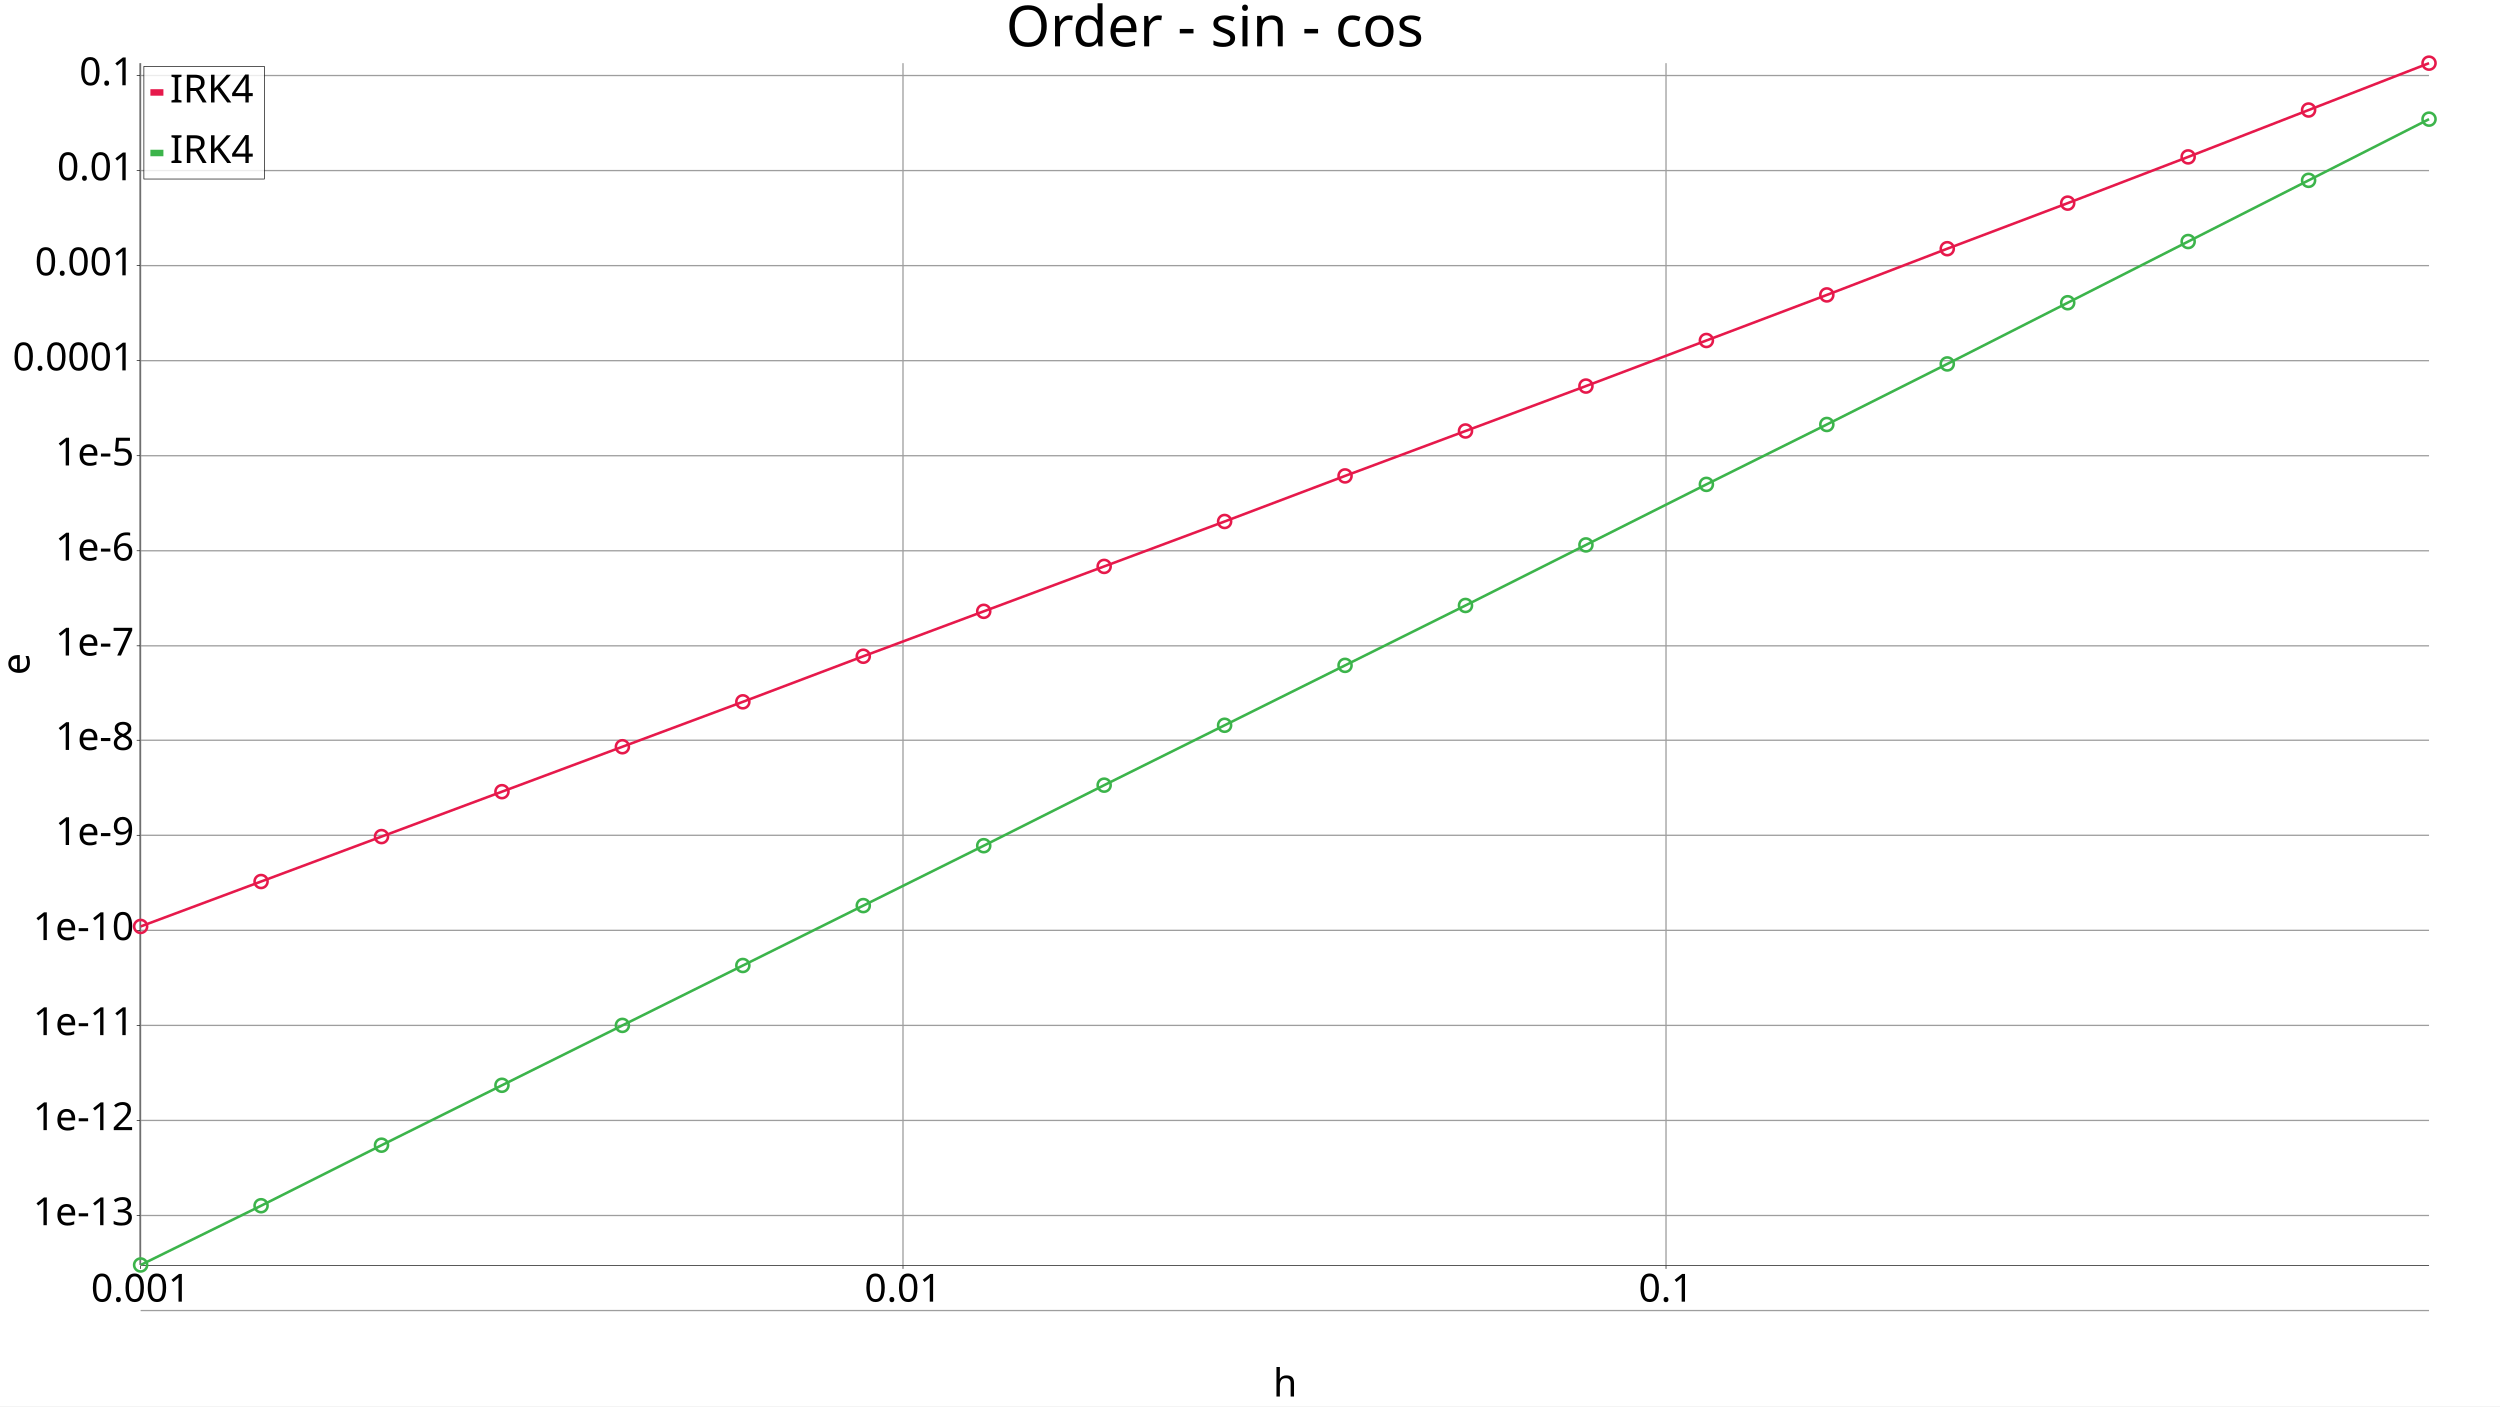
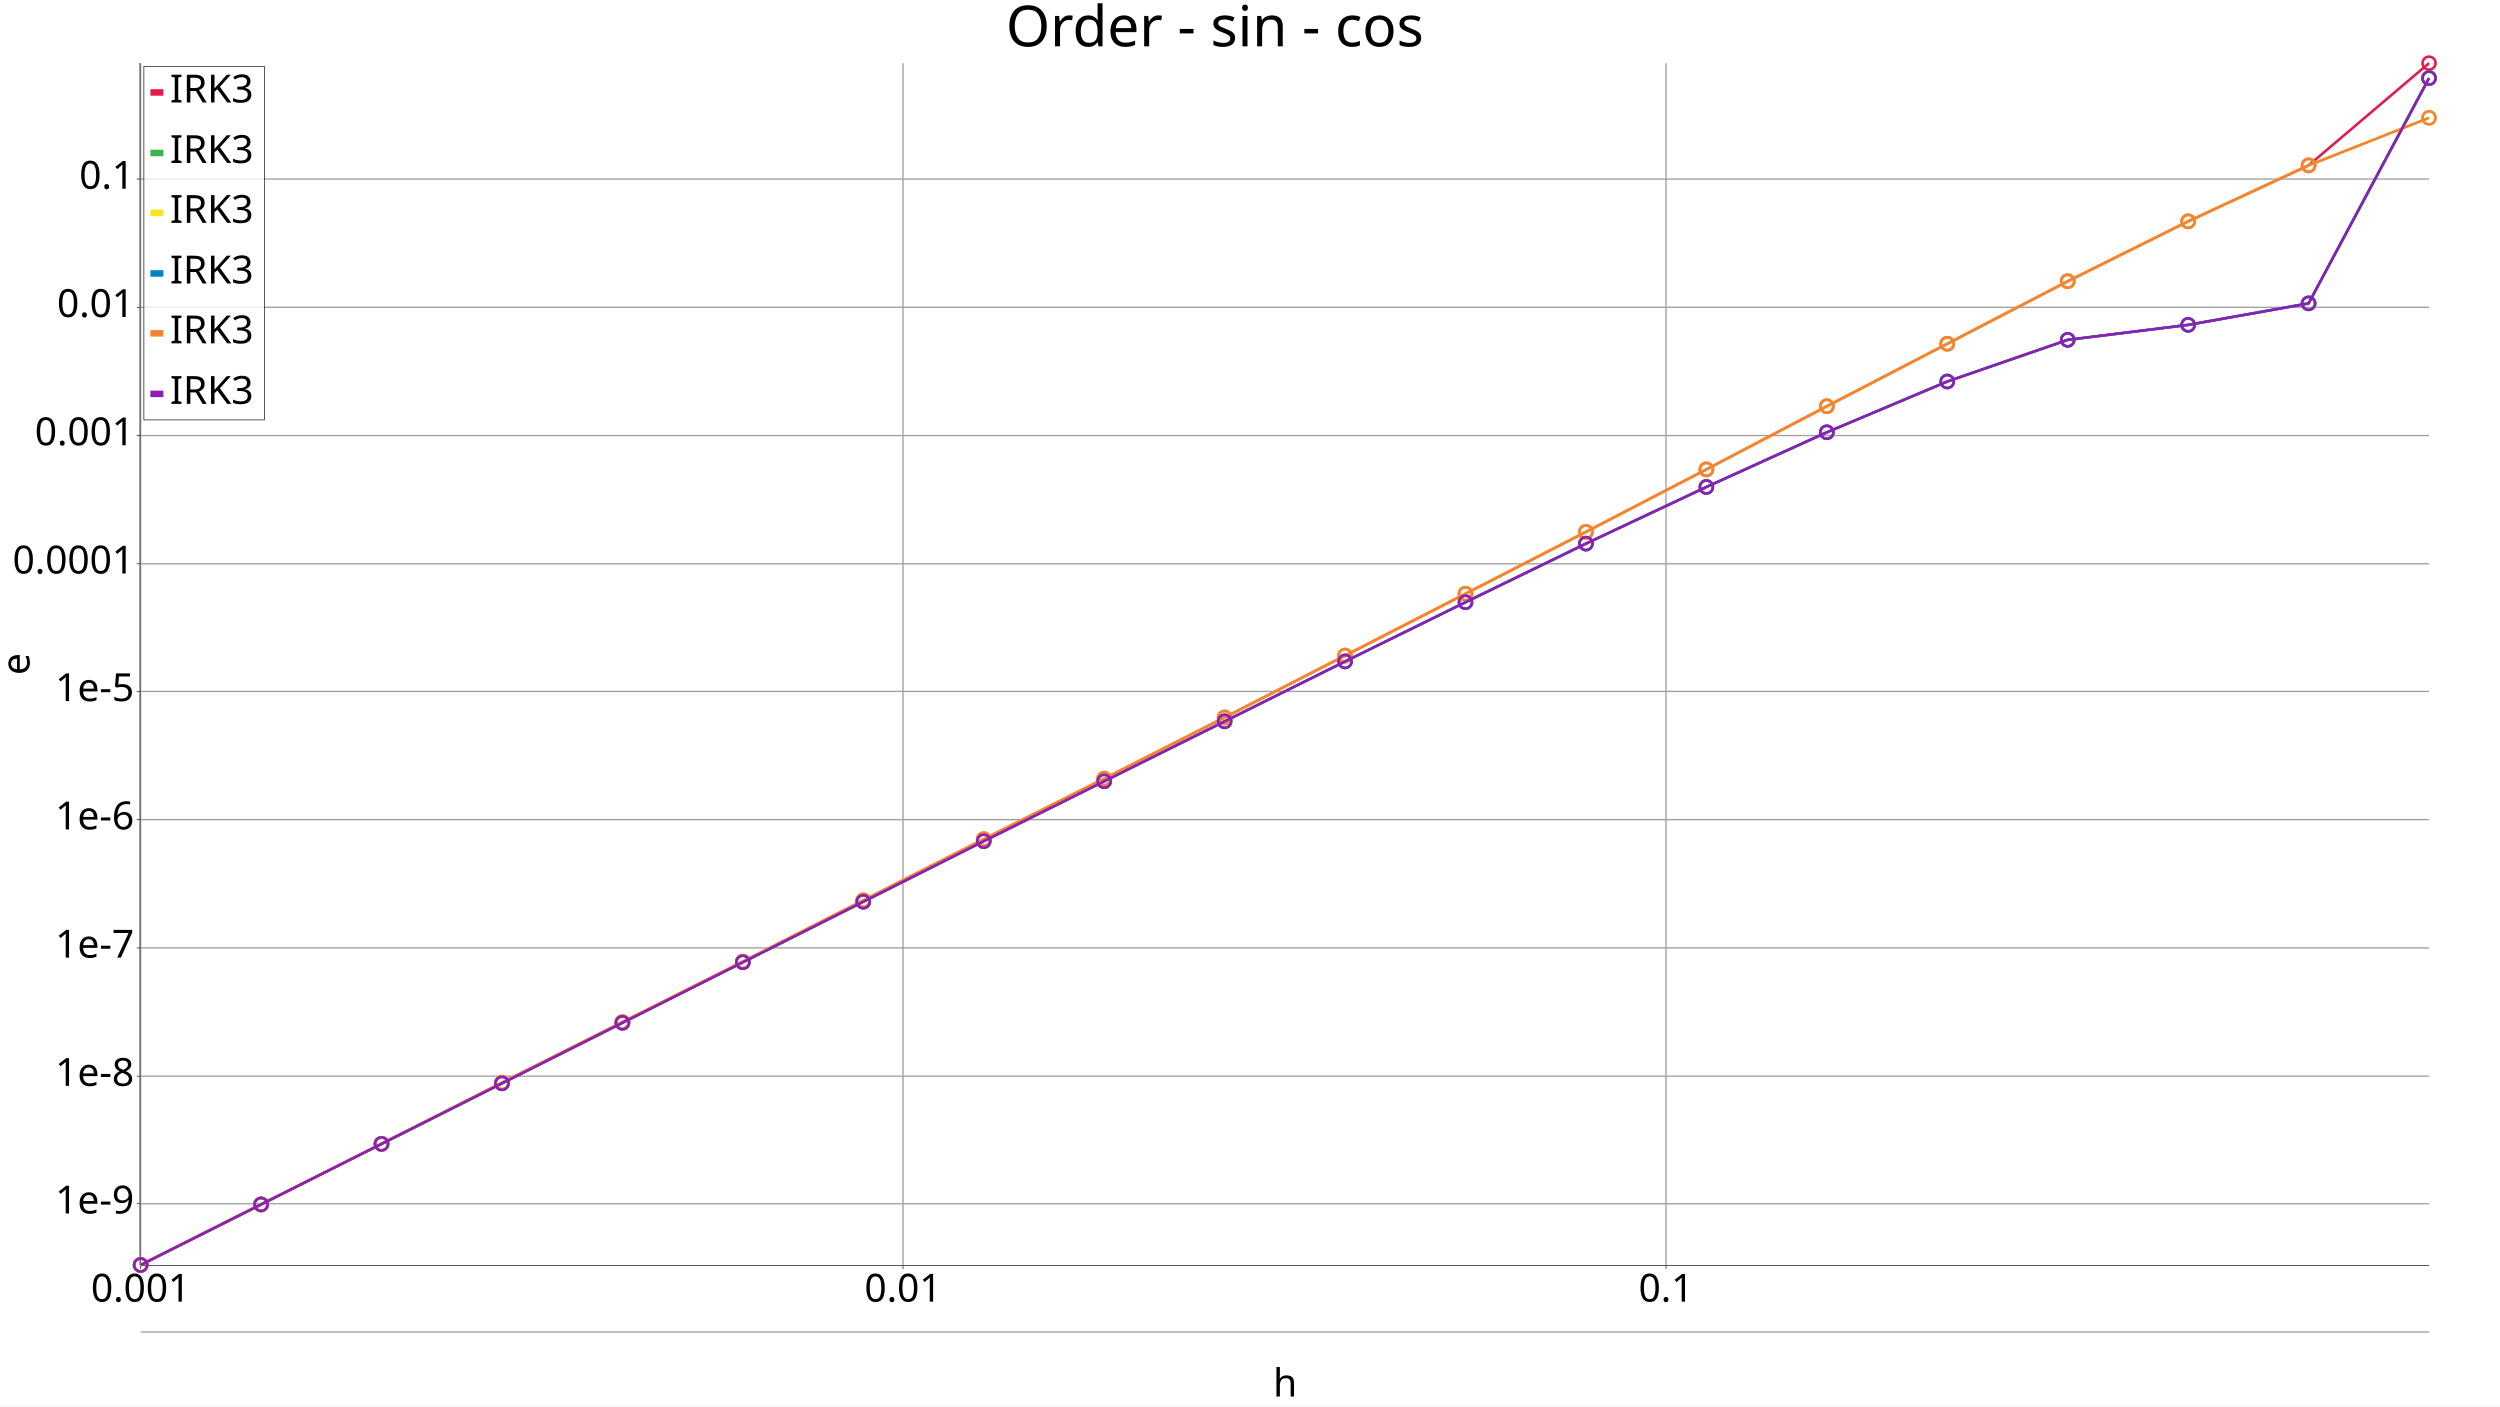
<svg xmlns="http://www.w3.org/2000/svg" width="3840" height="2160" viewBox="0 0 3840 2160">
  <rect x="0" y="0" width="3840" height="2160" opacity="1" fill="#FFFFFF" stroke="none" />
  <text x="1866" y="5" dy="0.76em" text-anchor="middle" font-family="sans-serif" font-size="87.097" opacity="1" fill="#000000">
Order - sin - cos
</text>
  <text x="0" y="1020" dy="0.76em" text-anchor="middle" font-family="sans-serif" font-size="59.677" opacity="1" fill="#000000" transform="rotate(270, 0, 1020)">
e
</text>
  <text x="1974" y="2160" dy="-0.5ex" text-anchor="middle" font-family="sans-serif" font-size="59.677" opacity="1" fill="#000000">
h
</text>
  <line opacity="1" stroke="#9E9E9E" stroke-width="2" x1="216" y1="1943" x2="216" y2="97" />
  <line opacity="1" stroke="#9E9E9E" stroke-width="2" x1="1387" y1="1943" x2="1387" y2="97" />
  <line opacity="1" stroke="#9E9E9E" stroke-width="2" x1="2559" y1="1943" x2="2559" y2="97" />
-   <line opacity="1" stroke="#9E9E9E" stroke-width="2" x1="216" y1="2013" x2="3731" y2="2013" />
-   <line opacity="1" stroke="#9E9E9E" stroke-width="2" x1="216" y1="1867" x2="3731" y2="1867" />
-   <line opacity="1" stroke="#9E9E9E" stroke-width="2" x1="216" y1="1721" x2="3731" y2="1721" />
-   <line opacity="1" stroke="#9E9E9E" stroke-width="2" x1="216" y1="1575" x2="3731" y2="1575" />
-   <line opacity="1" stroke="#9E9E9E" stroke-width="2" x1="216" y1="1429" x2="3731" y2="1429" />
-   <line opacity="1" stroke="#9E9E9E" stroke-width="2" x1="216" y1="1283" x2="3731" y2="1283" />
-   <line opacity="1" stroke="#9E9E9E" stroke-width="2" x1="216" y1="1137" x2="3731" y2="1137" />
-   <line opacity="1" stroke="#9E9E9E" stroke-width="2" x1="216" y1="992" x2="3731" y2="992" />
-   <line opacity="1" stroke="#9E9E9E" stroke-width="2" x1="216" y1="846" x2="3731" y2="846" />
-   <line opacity="1" stroke="#9E9E9E" stroke-width="2" x1="216" y1="700" x2="3731" y2="700" />
-   <line opacity="1" stroke="#9E9E9E" stroke-width="2" x1="216" y1="554" x2="3731" y2="554" />
-   <line opacity="1" stroke="#9E9E9E" stroke-width="2" x1="216" y1="408" x2="3731" y2="408" />
-   <line opacity="1" stroke="#9E9E9E" stroke-width="2" x1="216" y1="262" x2="3731" y2="262" />
-   <line opacity="1" stroke="#9E9E9E" stroke-width="2" x1="216" y1="116" x2="3731" y2="116" />
+   <line opacity="1" stroke="#9E9E9E" stroke-width="2" x1="216" y1="2046" x2="3731" y2="2046" />
+   <line opacity="1" stroke="#9E9E9E" stroke-width="2" x1="216" y1="1849" x2="3731" y2="1849" />
+   <line opacity="1" stroke="#9E9E9E" stroke-width="2" x1="216" y1="1653" x2="3731" y2="1653" />
+   <line opacity="1" stroke="#9E9E9E" stroke-width="2" x1="216" y1="1456" x2="3731" y2="1456" />
+   <line opacity="1" stroke="#9E9E9E" stroke-width="2" x1="216" y1="1259" x2="3731" y2="1259" />
+   <line opacity="1" stroke="#9E9E9E" stroke-width="2" x1="216" y1="1062" x2="3731" y2="1062" />
+   <line opacity="1" stroke="#9E9E9E" stroke-width="2" x1="216" y1="866" x2="3731" y2="866" />
+   <line opacity="1" stroke="#9E9E9E" stroke-width="2" x1="216" y1="669" x2="3731" y2="669" />
+   <line opacity="1" stroke="#9E9E9E" stroke-width="2" x1="216" y1="472" x2="3731" y2="472" />
+   <line opacity="1" stroke="#9E9E9E" stroke-width="2" x1="216" y1="275" x2="3731" y2="275" />
  <polyline fill="none" opacity="1" stroke="#000000" stroke-width="1" points="215,97 215,1943 " />
-   <text x="206" y="1867" dy="0.5ex" text-anchor="end" font-family="sans-serif" font-size="59.677" opacity="1" fill="#000000">
- 1e-13
- </text>
-   <polyline fill="none" opacity="1" stroke="#000000" stroke-width="1" points="210,1867 215,1867 " />
-   <text x="206" y="1721" dy="0.5ex" text-anchor="end" font-family="sans-serif" font-size="59.677" opacity="1" fill="#000000">
- 1e-12
- </text>
-   <polyline fill="none" opacity="1" stroke="#000000" stroke-width="1" points="210,1721 215,1721 " />
-   <text x="206" y="1575" dy="0.5ex" text-anchor="end" font-family="sans-serif" font-size="59.677" opacity="1" fill="#000000">
- 1e-11
- </text>
-   <polyline fill="none" opacity="1" stroke="#000000" stroke-width="1" points="210,1575 215,1575 " />
-   <text x="206" y="1429" dy="0.5ex" text-anchor="end" font-family="sans-serif" font-size="59.677" opacity="1" fill="#000000">
- 1e-10
- </text>
-   <polyline fill="none" opacity="1" stroke="#000000" stroke-width="1" points="210,1429 215,1429 " />
-   <text x="206" y="1283" dy="0.5ex" text-anchor="end" font-family="sans-serif" font-size="59.677" opacity="1" fill="#000000">
+   <text x="206" y="1849" dy="0.5ex" text-anchor="end" font-family="sans-serif" font-size="59.677" opacity="1" fill="#000000">
1e-9
</text>
-   <polyline fill="none" opacity="1" stroke="#000000" stroke-width="1" points="210,1283 215,1283 " />
-   <text x="206" y="1137" dy="0.5ex" text-anchor="end" font-family="sans-serif" font-size="59.677" opacity="1" fill="#000000">
+   <polyline fill="none" opacity="1" stroke="#000000" stroke-width="1" points="210,1849 215,1849 " />
+   <text x="206" y="1653" dy="0.5ex" text-anchor="end" font-family="sans-serif" font-size="59.677" opacity="1" fill="#000000">
1e-8
</text>
-   <polyline fill="none" opacity="1" stroke="#000000" stroke-width="1" points="210,1137 215,1137 " />
-   <text x="206" y="992" dy="0.5ex" text-anchor="end" font-family="sans-serif" font-size="59.677" opacity="1" fill="#000000">
+   <polyline fill="none" opacity="1" stroke="#000000" stroke-width="1" points="210,1653 215,1653 " />
+   <text x="206" y="1456" dy="0.5ex" text-anchor="end" font-family="sans-serif" font-size="59.677" opacity="1" fill="#000000">
1e-7
</text>
-   <polyline fill="none" opacity="1" stroke="#000000" stroke-width="1" points="210,992 215,992 " />
-   <text x="206" y="846" dy="0.5ex" text-anchor="end" font-family="sans-serif" font-size="59.677" opacity="1" fill="#000000">
+   <polyline fill="none" opacity="1" stroke="#000000" stroke-width="1" points="210,1456 215,1456 " />
+   <text x="206" y="1259" dy="0.5ex" text-anchor="end" font-family="sans-serif" font-size="59.677" opacity="1" fill="#000000">
1e-6
</text>
-   <polyline fill="none" opacity="1" stroke="#000000" stroke-width="1" points="210,846 215,846 " />
-   <text x="206" y="700" dy="0.5ex" text-anchor="end" font-family="sans-serif" font-size="59.677" opacity="1" fill="#000000">
+   <polyline fill="none" opacity="1" stroke="#000000" stroke-width="1" points="210,1259 215,1259 " />
+   <text x="206" y="1062" dy="0.5ex" text-anchor="end" font-family="sans-serif" font-size="59.677" opacity="1" fill="#000000">
1e-5
</text>
-   <polyline fill="none" opacity="1" stroke="#000000" stroke-width="1" points="210,700 215,700 " />
-   <text x="206" y="554" dy="0.5ex" text-anchor="end" font-family="sans-serif" font-size="59.677" opacity="1" fill="#000000">
+   <polyline fill="none" opacity="1" stroke="#000000" stroke-width="1" points="210,1062 215,1062 " />
+   <text x="206" y="866" dy="0.5ex" text-anchor="end" font-family="sans-serif" font-size="59.677" opacity="1" fill="#000000">
0.0001
</text>
-   <polyline fill="none" opacity="1" stroke="#000000" stroke-width="1" points="210,554 215,554 " />
-   <text x="206" y="408" dy="0.5ex" text-anchor="end" font-family="sans-serif" font-size="59.677" opacity="1" fill="#000000">
+   <polyline fill="none" opacity="1" stroke="#000000" stroke-width="1" points="210,866 215,866 " />
+   <text x="206" y="669" dy="0.5ex" text-anchor="end" font-family="sans-serif" font-size="59.677" opacity="1" fill="#000000">
0.001
</text>
-   <polyline fill="none" opacity="1" stroke="#000000" stroke-width="1" points="210,408 215,408 " />
-   <text x="206" y="262" dy="0.5ex" text-anchor="end" font-family="sans-serif" font-size="59.677" opacity="1" fill="#000000">
+   <polyline fill="none" opacity="1" stroke="#000000" stroke-width="1" points="210,669 215,669 " />
+   <text x="206" y="472" dy="0.5ex" text-anchor="end" font-family="sans-serif" font-size="59.677" opacity="1" fill="#000000">
0.01
</text>
-   <polyline fill="none" opacity="1" stroke="#000000" stroke-width="1" points="210,262 215,262 " />
-   <text x="206" y="116" dy="0.5ex" text-anchor="end" font-family="sans-serif" font-size="59.677" opacity="1" fill="#000000">
+   <polyline fill="none" opacity="1" stroke="#000000" stroke-width="1" points="210,472 215,472 " />
+   <text x="206" y="275" dy="0.5ex" text-anchor="end" font-family="sans-serif" font-size="59.677" opacity="1" fill="#000000">
0.1
</text>
-   <polyline fill="none" opacity="1" stroke="#000000" stroke-width="1" points="210,116 215,116 " />
+   <polyline fill="none" opacity="1" stroke="#000000" stroke-width="1" points="210,275 215,275 " />
  <polyline fill="none" opacity="1" stroke="#000000" stroke-width="1" points="216,1944 3731,1944 " />
  <text x="216" y="1954" dy="0.76em" text-anchor="middle" font-family="sans-serif" font-size="59.677" opacity="1" fill="#000000">
0.001
</text>
  <polyline fill="none" opacity="1" stroke="#000000" stroke-width="1" points="216,1944 216,1949 " />
  <text x="1387" y="1954" dy="0.76em" text-anchor="middle" font-family="sans-serif" font-size="59.677" opacity="1" fill="#000000">
0.01
</text>
  <polyline fill="none" opacity="1" stroke="#000000" stroke-width="1" points="1387,1944 1387,1949 " />
  <text x="2559" y="1954" dy="0.76em" text-anchor="middle" font-family="sans-serif" font-size="59.677" opacity="1" fill="#000000">
0.1
</text>
  <polyline fill="none" opacity="1" stroke="#000000" stroke-width="1" points="2559,1944 2559,1949 " />
-   <circle cx="216" cy="1423" r="10" opacity="1" fill="none" stroke="#E6194B" stroke-width="4" />
-   <circle cx="401" cy="1354" r="10" opacity="1" fill="none" stroke="#E6194B" stroke-width="4" />
-   <circle cx="586" cy="1285" r="10" opacity="1" fill="none" stroke="#E6194B" stroke-width="4" />
-   <circle cx="771" cy="1216" r="10" opacity="1" fill="none" stroke="#E6194B" stroke-width="4" />
-   <circle cx="956" cy="1147" r="10" opacity="1" fill="none" stroke="#E6194B" stroke-width="4" />
-   <circle cx="1141" cy="1078" r="10" opacity="1" fill="none" stroke="#E6194B" stroke-width="4" />
-   <circle cx="1326" cy="1008" r="10" opacity="1" fill="none" stroke="#E6194B" stroke-width="4" />
-   <circle cx="1511" cy="939" r="10" opacity="1" fill="none" stroke="#E6194B" stroke-width="4" />
-   <circle cx="1696" cy="870" r="10" opacity="1" fill="none" stroke="#E6194B" stroke-width="4" />
-   <circle cx="1881" cy="801" r="10" opacity="1" fill="none" stroke="#E6194B" stroke-width="4" />
-   <circle cx="2066" cy="731" r="10" opacity="1" fill="none" stroke="#E6194B" stroke-width="4" />
-   <circle cx="2251" cy="662" r="10" opacity="1" fill="none" stroke="#E6194B" stroke-width="4" />
-   <circle cx="2436" cy="593" r="10" opacity="1" fill="none" stroke="#E6194B" stroke-width="4" />
-   <circle cx="2621" cy="523" r="10" opacity="1" fill="none" stroke="#E6194B" stroke-width="4" />
-   <circle cx="2806" cy="453" r="10" opacity="1" fill="none" stroke="#E6194B" stroke-width="4" />
-   <circle cx="2991" cy="382" r="10" opacity="1" fill="none" stroke="#E6194B" stroke-width="4" />
-   <circle cx="3176" cy="312" r="10" opacity="1" fill="none" stroke="#E6194B" stroke-width="4" />
-   <circle cx="3361" cy="241" r="10" opacity="1" fill="none" stroke="#E6194B" stroke-width="4" />
-   <circle cx="3546" cy="169" r="10" opacity="1" fill="none" stroke="#E6194B" stroke-width="4" />
+   <circle cx="216" cy="1943" r="10" opacity="1" fill="none" stroke="#E6194B" stroke-width="4" />
+   <circle cx="401" cy="1850" r="10" opacity="1" fill="none" stroke="#E6194B" stroke-width="4" />
+   <circle cx="586" cy="1757" r="10" opacity="1" fill="none" stroke="#E6194B" stroke-width="4" />
+   <circle cx="771" cy="1663" r="10" opacity="1" fill="none" stroke="#E6194B" stroke-width="4" />
+   <circle cx="956" cy="1570" r="10" opacity="1" fill="none" stroke="#E6194B" stroke-width="4" />
+   <circle cx="1141" cy="1477" r="10" opacity="1" fill="none" stroke="#E6194B" stroke-width="4" />
+   <circle cx="1326" cy="1383" r="10" opacity="1" fill="none" stroke="#E6194B" stroke-width="4" />
+   <circle cx="1511" cy="1289" r="10" opacity="1" fill="none" stroke="#E6194B" stroke-width="4" />
+   <circle cx="1696" cy="1196" r="10" opacity="1" fill="none" stroke="#E6194B" stroke-width="4" />
+   <circle cx="1881" cy="1102" r="10" opacity="1" fill="none" stroke="#E6194B" stroke-width="4" />
+   <circle cx="2066" cy="1007" r="10" opacity="1" fill="none" stroke="#E6194B" stroke-width="4" />
+   <circle cx="2251" cy="912" r="10" opacity="1" fill="none" stroke="#E6194B" stroke-width="4" />
+   <circle cx="2436" cy="817" r="10" opacity="1" fill="none" stroke="#E6194B" stroke-width="4" />
+   <circle cx="2621" cy="721" r="10" opacity="1" fill="none" stroke="#E6194B" stroke-width="4" />
+   <circle cx="2806" cy="624" r="10" opacity="1" fill="none" stroke="#E6194B" stroke-width="4" />
+   <circle cx="2991" cy="528" r="10" opacity="1" fill="none" stroke="#E6194B" stroke-width="4" />
+   <circle cx="3176" cy="432" r="10" opacity="1" fill="none" stroke="#E6194B" stroke-width="4" />
+   <circle cx="3361" cy="340" r="10" opacity="1" fill="none" stroke="#E6194B" stroke-width="4" />
+   <circle cx="3546" cy="254" r="10" opacity="1" fill="none" stroke="#E6194B" stroke-width="4" />
  <circle cx="3731" cy="97" r="10" opacity="1" fill="none" stroke="#E6194B" stroke-width="4" />
-   <polyline fill="none" opacity="1" stroke="#E6194B" stroke-width="4" points="216,1423 401,1354 586,1285 771,1216 956,1147 1141,1078 1326,1008 1511,939 1696,870 1881,801 2066,731 2251,662 2436,593 2621,523 2806,453 2991,382 3176,312 3361,241 3546,169 3731,97 " />
+   <polyline fill="none" opacity="1" stroke="#E6194B" stroke-width="4" points="216,1943 401,1850 586,1757 771,1663 956,1570 1141,1477 1326,1383 1511,1289 1696,1196 1881,1102 2066,1007 2251,912 2436,817 2621,721 2806,624 2991,528 3176,432 3361,340 3546,254 3731,97 " />
  <circle cx="216" cy="1943" r="10" opacity="1" fill="none" stroke="#3CB44B" stroke-width="4" />
-   <circle cx="401" cy="1852" r="10" opacity="1" fill="none" stroke="#3CB44B" stroke-width="4" />
-   <circle cx="586" cy="1759" r="10" opacity="1" fill="none" stroke="#3CB44B" stroke-width="4" />
-   <circle cx="771" cy="1667" r="10" opacity="1" fill="none" stroke="#3CB44B" stroke-width="4" />
-   <circle cx="956" cy="1575" r="10" opacity="1" fill="none" stroke="#3CB44B" stroke-width="4" />
-   <circle cx="1141" cy="1483" r="10" opacity="1" fill="none" stroke="#3CB44B" stroke-width="4" />
-   <circle cx="1326" cy="1391" r="10" opacity="1" fill="none" stroke="#3CB44B" stroke-width="4" />
-   <circle cx="1511" cy="1299" r="10" opacity="1" fill="none" stroke="#3CB44B" stroke-width="4" />
-   <circle cx="1696" cy="1206" r="10" opacity="1" fill="none" stroke="#3CB44B" stroke-width="4" />
-   <circle cx="1881" cy="1114" r="10" opacity="1" fill="none" stroke="#3CB44B" stroke-width="4" />
-   <circle cx="2066" cy="1022" r="10" opacity="1" fill="none" stroke="#3CB44B" stroke-width="4" />
-   <circle cx="2251" cy="930" r="10" opacity="1" fill="none" stroke="#3CB44B" stroke-width="4" />
-   <circle cx="2436" cy="837" r="10" opacity="1" fill="none" stroke="#3CB44B" stroke-width="4" />
-   <circle cx="2621" cy="744" r="10" opacity="1" fill="none" stroke="#3CB44B" stroke-width="4" />
-   <circle cx="2806" cy="652" r="10" opacity="1" fill="none" stroke="#3CB44B" stroke-width="4" />
-   <circle cx="2991" cy="559" r="10" opacity="1" fill="none" stroke="#3CB44B" stroke-width="4" />
-   <circle cx="3176" cy="465" r="10" opacity="1" fill="none" stroke="#3CB44B" stroke-width="4" />
-   <circle cx="3361" cy="371" r="10" opacity="1" fill="none" stroke="#3CB44B" stroke-width="4" />
-   <circle cx="3546" cy="277" r="10" opacity="1" fill="none" stroke="#3CB44B" stroke-width="4" />
-   <circle cx="3731" cy="183" r="10" opacity="1" fill="none" stroke="#3CB44B" stroke-width="4" />
-   <polyline fill="none" opacity="1" stroke="#3CB44B" stroke-width="4" points="216,1943 401,1852 586,1759 771,1667 956,1575 1141,1483 1326,1391 1511,1299 1696,1206 1881,1114 2066,1022 2251,930 2436,837 2621,744 2806,652 2991,559 3176,465 3361,371 3546,277 3731,183 " />
-   <rect x="221" y="102" width="185" height="173" opacity="0.8" fill="#FFFFFF" stroke="none" />
-   <rect x="221" y="102" width="185" height="173" opacity="1" fill="none" stroke="#000000" />
+   <circle cx="401" cy="1850" r="10" opacity="1" fill="none" stroke="#3CB44B" stroke-width="4" />
+   <circle cx="586" cy="1757" r="10" opacity="1" fill="none" stroke="#3CB44B" stroke-width="4" />
+   <circle cx="771" cy="1664" r="10" opacity="1" fill="none" stroke="#3CB44B" stroke-width="4" />
+   <circle cx="956" cy="1571" r="10" opacity="1" fill="none" stroke="#3CB44B" stroke-width="4" />
+   <circle cx="1141" cy="1478" r="10" opacity="1" fill="none" stroke="#3CB44B" stroke-width="4" />
+   <circle cx="1326" cy="1385" r="10" opacity="1" fill="none" stroke="#3CB44B" stroke-width="4" />
+   <circle cx="1511" cy="1292" r="10" opacity="1" fill="none" stroke="#3CB44B" stroke-width="4" />
+   <circle cx="1696" cy="1200" r="10" opacity="1" fill="none" stroke="#3CB44B" stroke-width="4" />
+   <circle cx="1881" cy="1108" r="10" opacity="1" fill="none" stroke="#3CB44B" stroke-width="4" />
+   <circle cx="2066" cy="1016" r="10" opacity="1" fill="none" stroke="#3CB44B" stroke-width="4" />
+   <circle cx="2251" cy="925" r="10" opacity="1" fill="none" stroke="#3CB44B" stroke-width="4" />
+   <circle cx="2436" cy="835" r="10" opacity="1" fill="none" stroke="#3CB44B" stroke-width="4" />
+   <circle cx="2621" cy="748" r="10" opacity="1" fill="none" stroke="#3CB44B" stroke-width="4" />
+   <circle cx="2806" cy="664" r="10" opacity="1" fill="none" stroke="#3CB44B" stroke-width="4" />
+   <circle cx="2991" cy="586" r="10" opacity="1" fill="none" stroke="#3CB44B" stroke-width="4" />
+   <circle cx="3176" cy="522" r="10" opacity="1" fill="none" stroke="#3CB44B" stroke-width="4" />
+   <circle cx="3361" cy="499" r="10" opacity="1" fill="none" stroke="#3CB44B" stroke-width="4" />
+   <circle cx="3546" cy="466" r="10" opacity="1" fill="none" stroke="#3CB44B" stroke-width="4" />
+   <circle cx="3731" cy="120" r="10" opacity="1" fill="none" stroke="#3CB44B" stroke-width="4" />
+   <polyline fill="none" opacity="1" stroke="#3CB44B" stroke-width="4" points="216,1943 401,1850 586,1757 771,1664 956,1571 1141,1478 1326,1385 1511,1292 1696,1200 1881,1108 2066,1016 2251,925 2436,835 2621,748 2806,664 2991,586 3176,522 3361,499 3546,466 3731,120 " />
+   <circle cx="216" cy="1943" r="10" opacity="1" fill="none" stroke="#FFE119" stroke-width="4" />
+   <circle cx="401" cy="1850" r="10" opacity="1" fill="none" stroke="#FFE119" stroke-width="4" />
+   <circle cx="586" cy="1757" r="10" opacity="1" fill="none" stroke="#FFE119" stroke-width="4" />
+   <circle cx="771" cy="1663" r="10" opacity="1" fill="none" stroke="#FFE119" stroke-width="4" />
+   <circle cx="956" cy="1570" r="10" opacity="1" fill="none" stroke="#FFE119" stroke-width="4" />
+   <circle cx="1141" cy="1477" r="10" opacity="1" fill="none" stroke="#FFE119" stroke-width="4" />
+   <circle cx="1326" cy="1383" r="10" opacity="1" fill="none" stroke="#FFE119" stroke-width="4" />
+   <circle cx="1511" cy="1289" r="10" opacity="1" fill="none" stroke="#FFE119" stroke-width="4" />
+   <circle cx="1696" cy="1196" r="10" opacity="1" fill="none" stroke="#FFE119" stroke-width="4" />
+   <circle cx="1881" cy="1102" r="10" opacity="1" fill="none" stroke="#FFE119" stroke-width="4" />
+   <circle cx="2066" cy="1007" r="10" opacity="1" fill="none" stroke="#FFE119" stroke-width="4" />
+   <circle cx="2251" cy="912" r="10" opacity="1" fill="none" stroke="#FFE119" stroke-width="4" />
+   <circle cx="2436" cy="817" r="10" opacity="1" fill="none" stroke="#FFE119" stroke-width="4" />
+   <circle cx="2621" cy="721" r="10" opacity="1" fill="none" stroke="#FFE119" stroke-width="4" />
+   <circle cx="2806" cy="624" r="10" opacity="1" fill="none" stroke="#FFE119" stroke-width="4" />
+   <circle cx="2991" cy="528" r="10" opacity="1" fill="none" stroke="#FFE119" stroke-width="4" />
+   <circle cx="3176" cy="432" r="10" opacity="1" fill="none" stroke="#FFE119" stroke-width="4" />
+   <circle cx="3361" cy="340" r="10" opacity="1" fill="none" stroke="#FFE119" stroke-width="4" />
+   <circle cx="3546" cy="254" r="10" opacity="1" fill="none" stroke="#FFE119" stroke-width="4" />
+   <circle cx="3731" cy="181" r="10" opacity="1" fill="none" stroke="#FFE119" stroke-width="4" />
+   <polyline fill="none" opacity="1" stroke="#FFE119" stroke-width="4" points="216,1943 401,1850 586,1757 771,1663 956,1570 1141,1477 1326,1383 1511,1289 1696,1196 1881,1102 2066,1007 2251,912 2436,817 2621,721 2806,624 2991,528 3176,432 3361,340 3546,254 3731,181 " />
+   <circle cx="216" cy="1943" r="10" opacity="1" fill="none" stroke="#0082C8" stroke-width="4" />
+   <circle cx="401" cy="1850" r="10" opacity="1" fill="none" stroke="#0082C8" stroke-width="4" />
+   <circle cx="586" cy="1757" r="10" opacity="1" fill="none" stroke="#0082C8" stroke-width="4" />
+   <circle cx="771" cy="1664" r="10" opacity="1" fill="none" stroke="#0082C8" stroke-width="4" />
+   <circle cx="956" cy="1571" r="10" opacity="1" fill="none" stroke="#0082C8" stroke-width="4" />
+   <circle cx="1141" cy="1478" r="10" opacity="1" fill="none" stroke="#0082C8" stroke-width="4" />
+   <circle cx="1326" cy="1385" r="10" opacity="1" fill="none" stroke="#0082C8" stroke-width="4" />
+   <circle cx="1511" cy="1292" r="10" opacity="1" fill="none" stroke="#0082C8" stroke-width="4" />
+   <circle cx="1696" cy="1200" r="10" opacity="1" fill="none" stroke="#0082C8" stroke-width="4" />
+   <circle cx="1881" cy="1108" r="10" opacity="1" fill="none" stroke="#0082C8" stroke-width="4" />
+   <circle cx="2066" cy="1016" r="10" opacity="1" fill="none" stroke="#0082C8" stroke-width="4" />
+   <circle cx="2251" cy="925" r="10" opacity="1" fill="none" stroke="#0082C8" stroke-width="4" />
+   <circle cx="2436" cy="835" r="10" opacity="1" fill="none" stroke="#0082C8" stroke-width="4" />
+   <circle cx="2621" cy="748" r="10" opacity="1" fill="none" stroke="#0082C8" stroke-width="4" />
+   <circle cx="2806" cy="664" r="10" opacity="1" fill="none" stroke="#0082C8" stroke-width="4" />
+   <circle cx="2991" cy="586" r="10" opacity="1" fill="none" stroke="#0082C8" stroke-width="4" />
+   <circle cx="3176" cy="522" r="10" opacity="1" fill="none" stroke="#0082C8" stroke-width="4" />
+   <circle cx="3361" cy="499" r="10" opacity="1" fill="none" stroke="#0082C8" stroke-width="4" />
+   <circle cx="3546" cy="466" r="10" opacity="1" fill="none" stroke="#0082C8" stroke-width="4" />
+   <circle cx="3731" cy="120" r="10" opacity="1" fill="none" stroke="#0082C8" stroke-width="4" />
+   <polyline fill="none" opacity="1" stroke="#0082C8" stroke-width="4" points="216,1943 401,1850 586,1757 771,1664 956,1571 1141,1478 1326,1385 1511,1292 1696,1200 1881,1108 2066,1016 2251,925 2436,835 2621,748 2806,664 2991,586 3176,522 3361,499 3546,466 3731,120 " />
+   <circle cx="216" cy="1943" r="10" opacity="1" fill="none" stroke="#F58230" stroke-width="4" />
+   <circle cx="401" cy="1850" r="10" opacity="1" fill="none" stroke="#F58230" stroke-width="4" />
+   <circle cx="586" cy="1757" r="10" opacity="1" fill="none" stroke="#F58230" stroke-width="4" />
+   <circle cx="771" cy="1663" r="10" opacity="1" fill="none" stroke="#F58230" stroke-width="4" />
+   <circle cx="956" cy="1570" r="10" opacity="1" fill="none" stroke="#F58230" stroke-width="4" />
+   <circle cx="1141" cy="1477" r="10" opacity="1" fill="none" stroke="#F58230" stroke-width="4" />
+   <circle cx="1326" cy="1383" r="10" opacity="1" fill="none" stroke="#F58230" stroke-width="4" />
+   <circle cx="1511" cy="1289" r="10" opacity="1" fill="none" stroke="#F58230" stroke-width="4" />
+   <circle cx="1696" cy="1196" r="10" opacity="1" fill="none" stroke="#F58230" stroke-width="4" />
+   <circle cx="1881" cy="1102" r="10" opacity="1" fill="none" stroke="#F58230" stroke-width="4" />
+   <circle cx="2066" cy="1007" r="10" opacity="1" fill="none" stroke="#F58230" stroke-width="4" />
+   <circle cx="2251" cy="912" r="10" opacity="1" fill="none" stroke="#F58230" stroke-width="4" />
+   <circle cx="2436" cy="817" r="10" opacity="1" fill="none" stroke="#F58230" stroke-width="4" />
+   <circle cx="2621" cy="721" r="10" opacity="1" fill="none" stroke="#F58230" stroke-width="4" />
+   <circle cx="2806" cy="624" r="10" opacity="1" fill="none" stroke="#F58230" stroke-width="4" />
+   <circle cx="2991" cy="528" r="10" opacity="1" fill="none" stroke="#F58230" stroke-width="4" />
+   <circle cx="3176" cy="432" r="10" opacity="1" fill="none" stroke="#F58230" stroke-width="4" />
+   <circle cx="3361" cy="340" r="10" opacity="1" fill="none" stroke="#F58230" stroke-width="4" />
+   <circle cx="3546" cy="254" r="10" opacity="1" fill="none" stroke="#F58230" stroke-width="4" />
+   <circle cx="3731" cy="181" r="10" opacity="1" fill="none" stroke="#F58230" stroke-width="4" />
+   <polyline fill="none" opacity="1" stroke="#F58230" stroke-width="4" points="216,1943 401,1850 586,1757 771,1663 956,1570 1141,1477 1326,1383 1511,1289 1696,1196 1881,1102 2066,1007 2251,912 2436,817 2621,721 2806,624 2991,528 3176,432 3361,340 3546,254 3731,181 " />
+   <circle cx="216" cy="1943" r="10" opacity="1" fill="none" stroke="#911EB4" stroke-width="4" />
+   <circle cx="401" cy="1850" r="10" opacity="1" fill="none" stroke="#911EB4" stroke-width="4" />
+   <circle cx="586" cy="1757" r="10" opacity="1" fill="none" stroke="#911EB4" stroke-width="4" />
+   <circle cx="771" cy="1664" r="10" opacity="1" fill="none" stroke="#911EB4" stroke-width="4" />
+   <circle cx="956" cy="1571" r="10" opacity="1" fill="none" stroke="#911EB4" stroke-width="4" />
+   <circle cx="1141" cy="1478" r="10" opacity="1" fill="none" stroke="#911EB4" stroke-width="4" />
+   <circle cx="1326" cy="1385" r="10" opacity="1" fill="none" stroke="#911EB4" stroke-width="4" />
+   <circle cx="1511" cy="1292" r="10" opacity="1" fill="none" stroke="#911EB4" stroke-width="4" />
+   <circle cx="1696" cy="1200" r="10" opacity="1" fill="none" stroke="#911EB4" stroke-width="4" />
+   <circle cx="1881" cy="1108" r="10" opacity="1" fill="none" stroke="#911EB4" stroke-width="4" />
+   <circle cx="2066" cy="1016" r="10" opacity="1" fill="none" stroke="#911EB4" stroke-width="4" />
+   <circle cx="2251" cy="925" r="10" opacity="1" fill="none" stroke="#911EB4" stroke-width="4" />
+   <circle cx="2436" cy="835" r="10" opacity="1" fill="none" stroke="#911EB4" stroke-width="4" />
+   <circle cx="2621" cy="748" r="10" opacity="1" fill="none" stroke="#911EB4" stroke-width="4" />
+   <circle cx="2806" cy="664" r="10" opacity="1" fill="none" stroke="#911EB4" stroke-width="4" />
+   <circle cx="2991" cy="586" r="10" opacity="1" fill="none" stroke="#911EB4" stroke-width="4" />
+   <circle cx="3176" cy="522" r="10" opacity="1" fill="none" stroke="#911EB4" stroke-width="4" />
+   <circle cx="3361" cy="499" r="10" opacity="1" fill="none" stroke="#911EB4" stroke-width="4" />
+   <circle cx="3546" cy="466" r="10" opacity="1" fill="none" stroke="#911EB4" stroke-width="4" />
+   <circle cx="3731" cy="120" r="10" opacity="1" fill="none" stroke="#911EB4" stroke-width="4" />
+   <polyline fill="none" opacity="1" stroke="#911EB4" stroke-width="4" points="216,1943 401,1850 586,1757 771,1664 956,1571 1141,1478 1326,1385 1511,1292 1696,1200 1881,1108 2066,1016 2251,925 2436,835 2621,748 2806,664 2991,586 3176,522 3361,499 3546,466 3731,120 " />
+   <rect x="221" y="102" width="185" height="543" opacity="0.8" fill="#FFFFFF" stroke="none" />
+   <rect x="221" y="102" width="185" height="543" opacity="1" fill="none" stroke="#000000" />
  <text x="261" y="112" dy="0.76em" text-anchor="start" font-family="sans-serif" font-size="59.677" opacity="1" fill="#000000">
- IRK4
+ IRK3
</text>
  <text x="261" y="205" dy="0.76em" text-anchor="start" font-family="sans-serif" font-size="59.677" opacity="1" fill="#000000">
- IRK4
+ IRK3
+ </text>
+   <text x="261" y="297" dy="0.76em" text-anchor="start" font-family="sans-serif" font-size="59.677" opacity="1" fill="#000000">
+ IRK3
+ </text>
+   <text x="261" y="390" dy="0.76em" text-anchor="start" font-family="sans-serif" font-size="59.677" opacity="1" fill="#000000">
+ IRK3
+ </text>
+   <text x="261" y="482" dy="0.76em" text-anchor="start" font-family="sans-serif" font-size="59.677" opacity="1" fill="#000000">
+ IRK3
+ </text>
+   <text x="261" y="575" dy="0.76em" text-anchor="start" font-family="sans-serif" font-size="59.677" opacity="1" fill="#000000">
+ IRK3
</text>
  <polyline fill="none" opacity="1" stroke="#E6194B" stroke-width="10" points="231,142 251,142 " />
  <polyline fill="none" opacity="1" stroke="#3CB44B" stroke-width="10" points="231,235 251,235 " />
+   <polyline fill="none" opacity="1" stroke="#FFE119" stroke-width="10" points="231,327 251,327 " />
+   <polyline fill="none" opacity="1" stroke="#0082C8" stroke-width="10" points="231,420 251,420 " />
+   <polyline fill="none" opacity="1" stroke="#F58230" stroke-width="10" points="231,512 251,512 " />
+   <polyline fill="none" opacity="1" stroke="#911EB4" stroke-width="10" points="231,605 251,605 " />
</svg>
